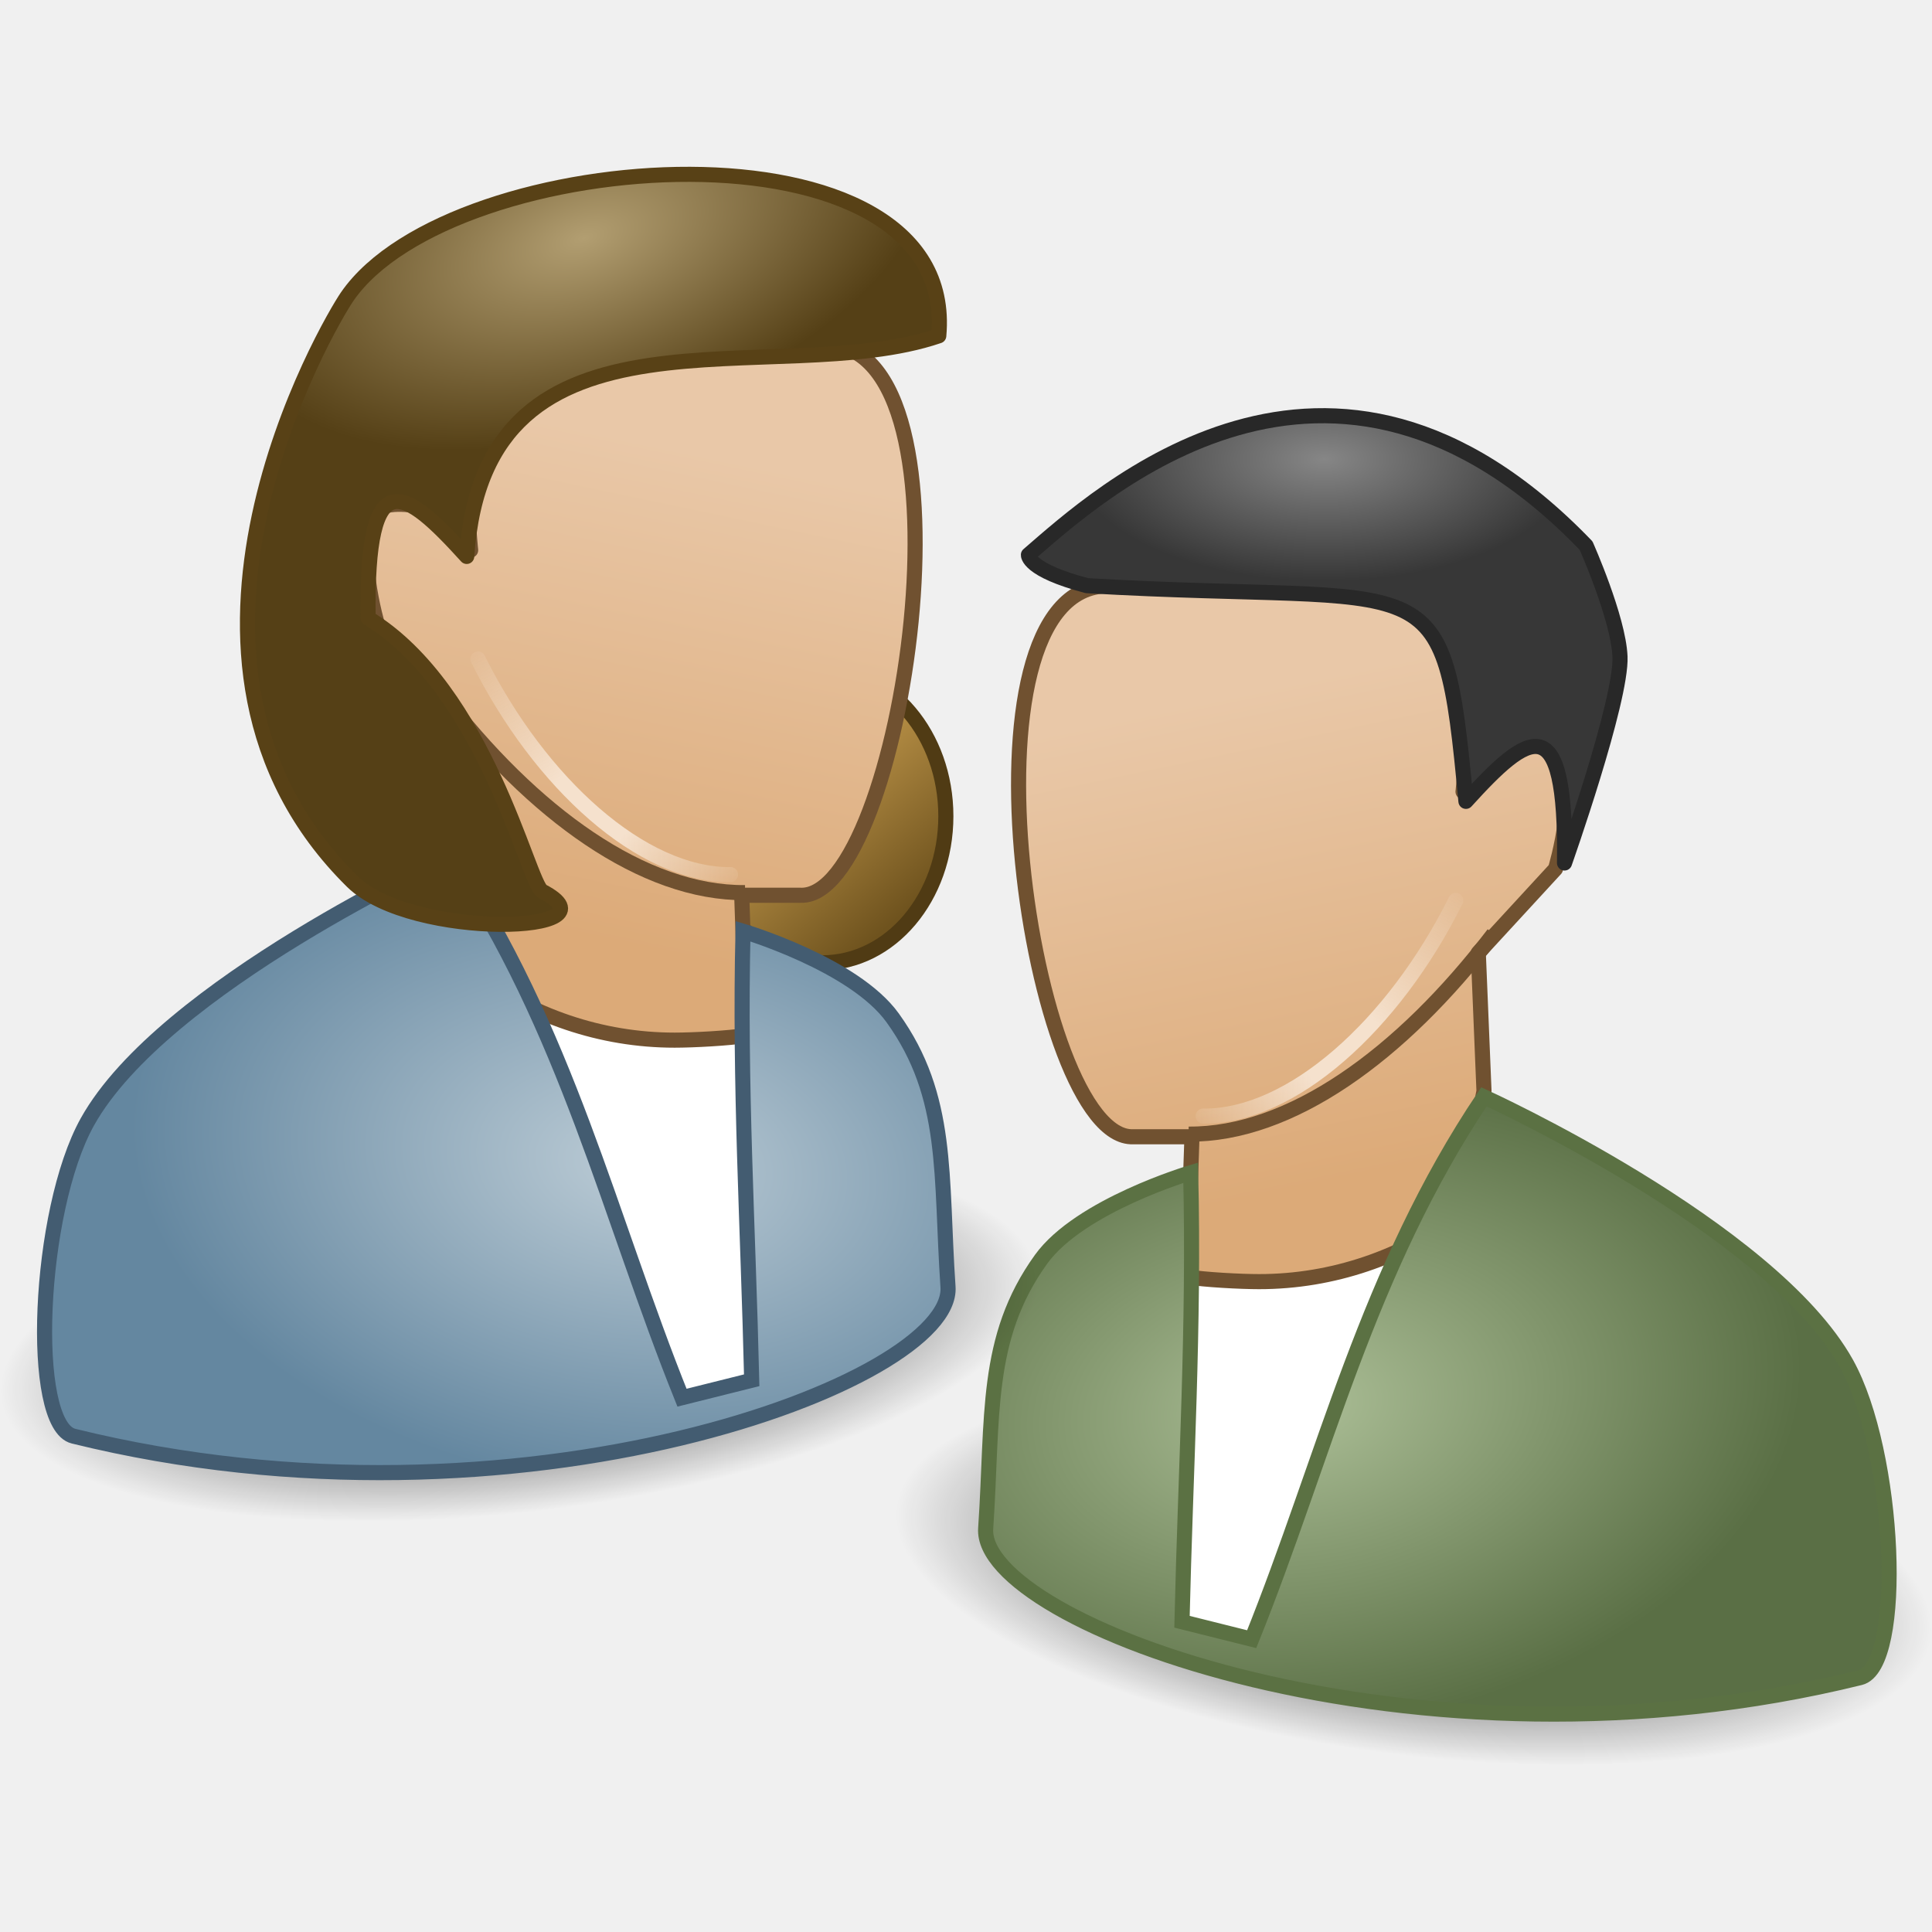
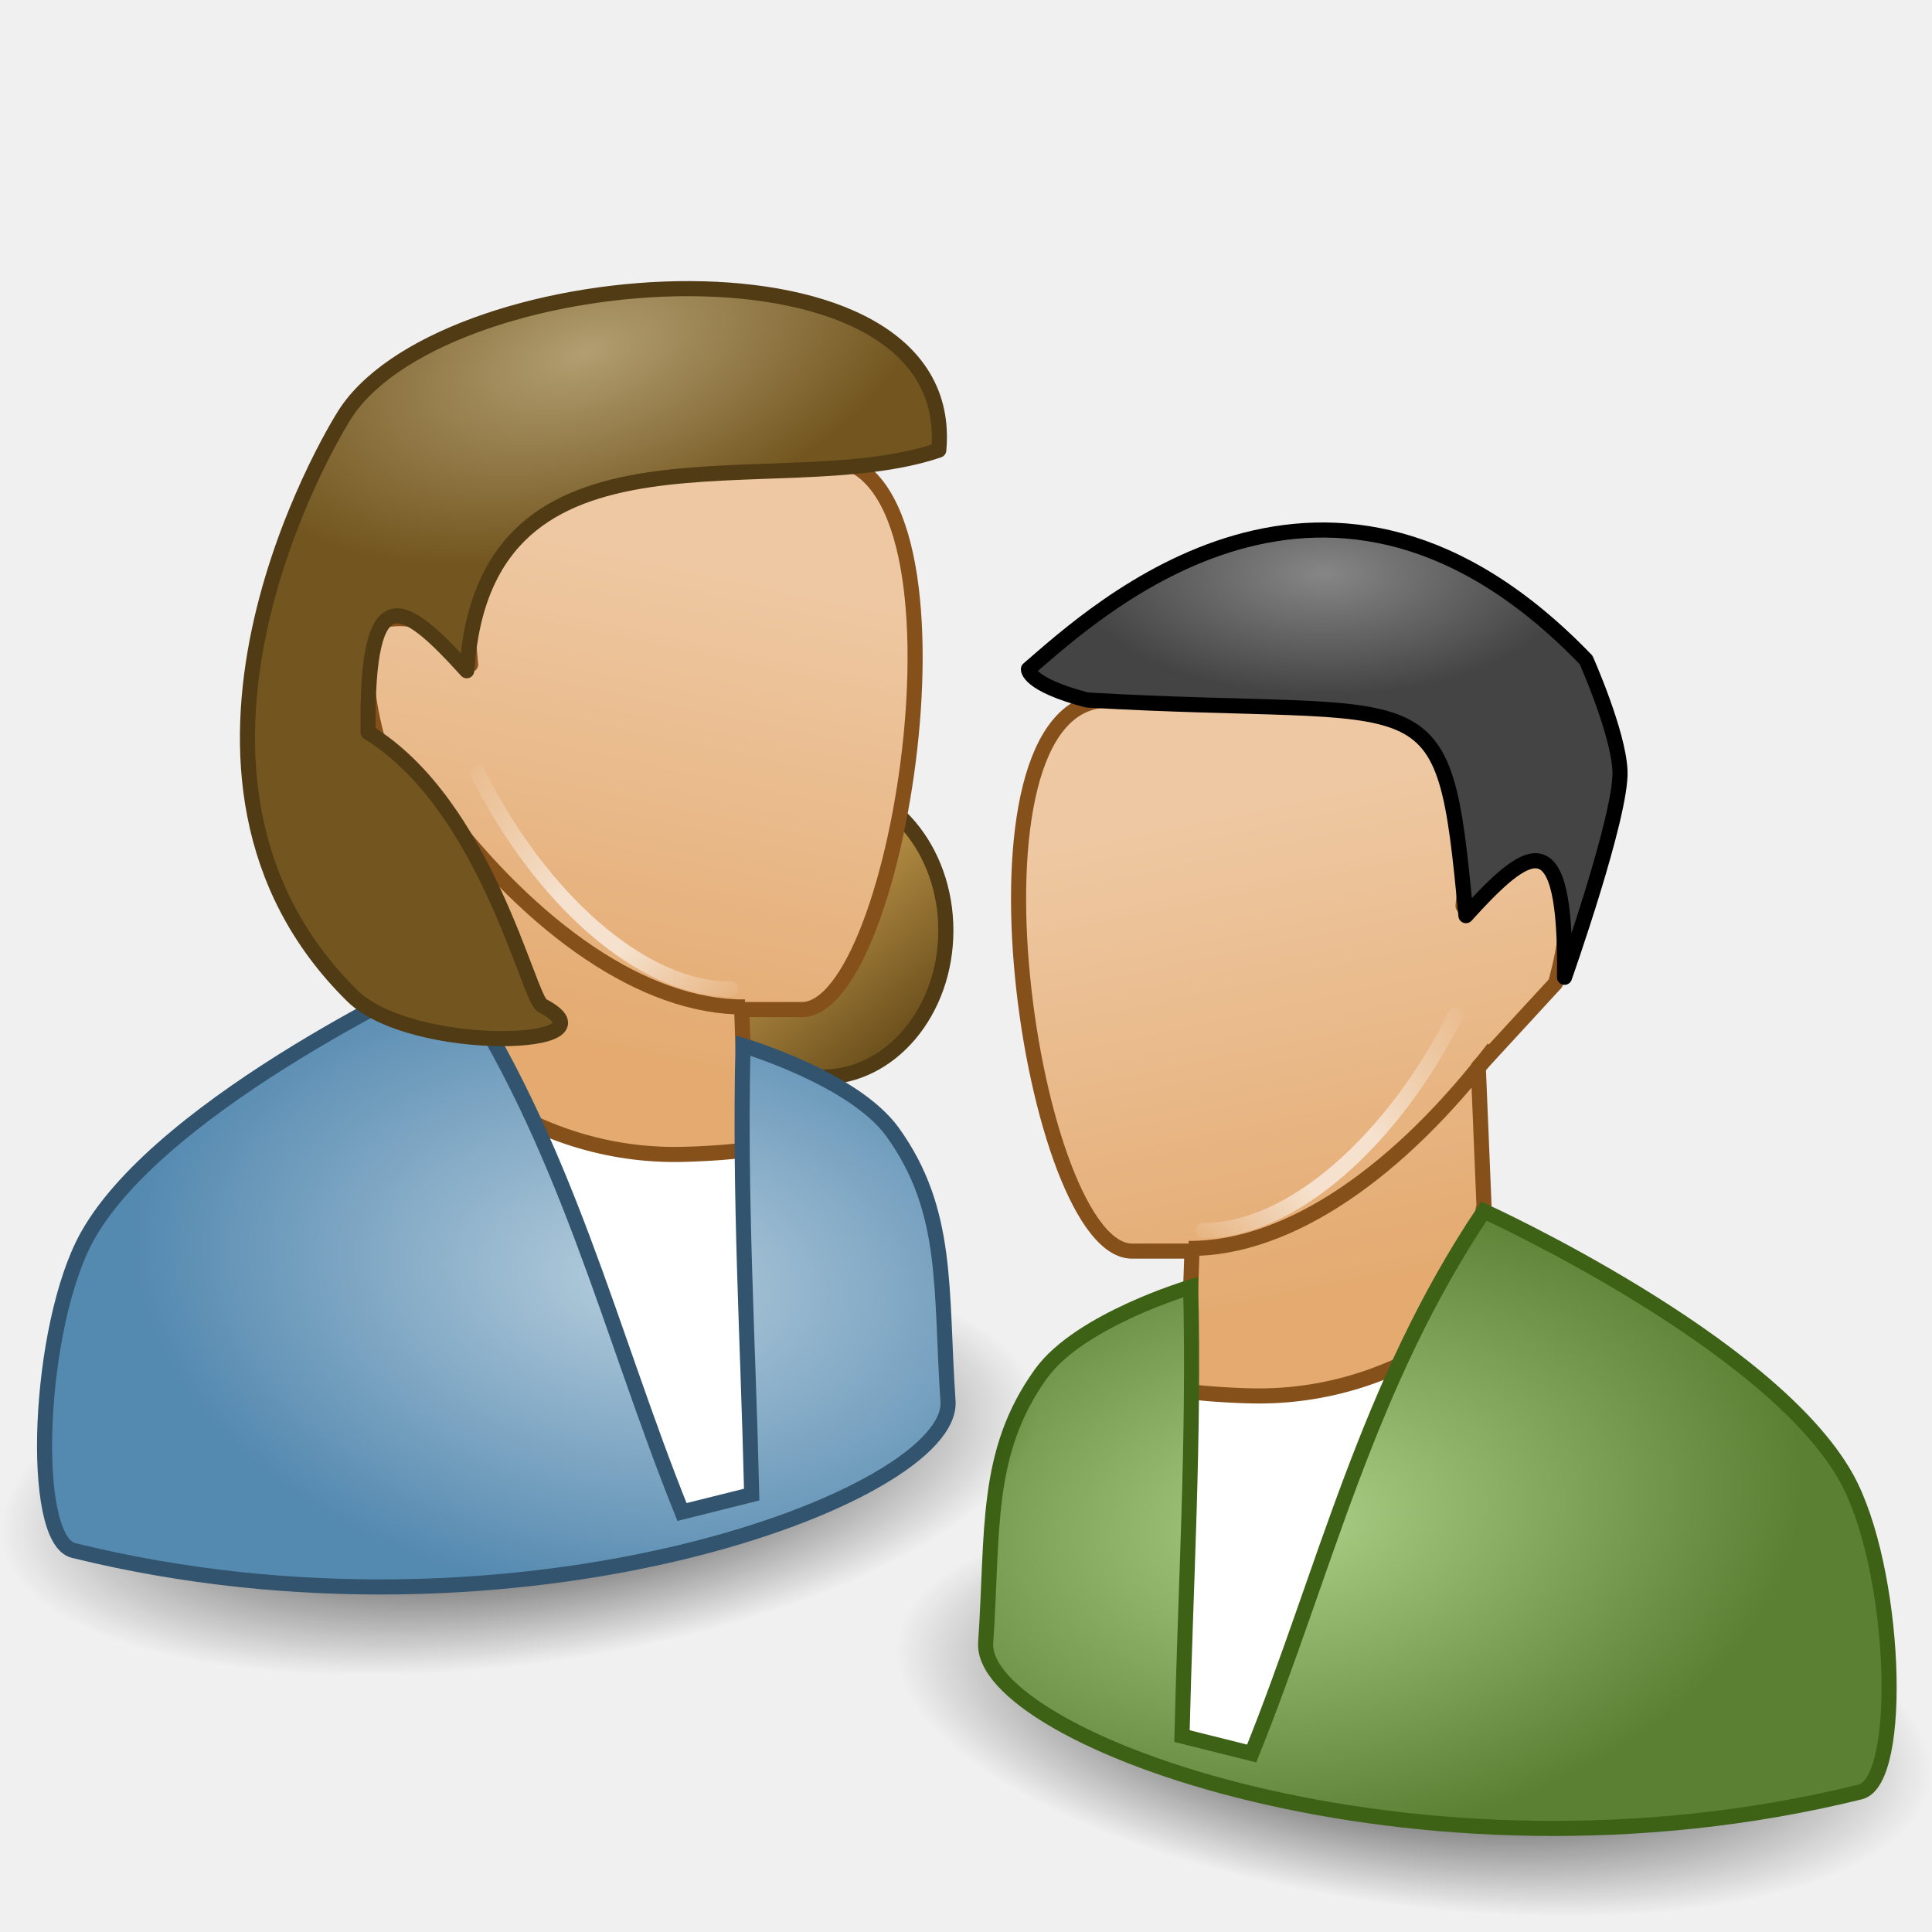
<svg xmlns="http://www.w3.org/2000/svg" xmlns:xlink="http://www.w3.org/1999/xlink" width="128" height="128" id="svg2816" version="1.0">
  <defs id="defs2818">
-     <linearGradient id="linearGradient18067">
-       <stop id="stop18069" offset="0" style="stop-color:#868686;stop-opacity:1" />
-       <stop id="stop18071" offset="1" style="stop-color:#373737;stop-opacity:1" />
-     </linearGradient>
-     <linearGradient id="linearGradient18061">
-       <stop id="stop18063" offset="0" style="stop-color:#b29e71;stop-opacity:1" />
-       <stop id="stop18065" offset="1" style="stop-color:#554016;stop-opacity:1" />
-     </linearGradient>
-     <linearGradient id="linearGradient18055">
-       <stop id="stop18057" offset="0" style="stop-color:#bbcbd5;stop-opacity:1" />
-       <stop id="stop18059" offset="1" style="stop-color:#6487a0;stop-opacity:1" />
-     </linearGradient>
-     <linearGradient id="linearGradient18049">
-       <stop id="stop18051" offset="0" style="stop-color:#dcaa78;stop-opacity:1" />
-       <stop id="stop18053" offset="1" style="stop-color:#e9c8a8;stop-opacity:1" />
-     </linearGradient>
-     <linearGradient id="linearGradient18043">
-       <stop id="stop18045" offset="0" style="stop-color:#abbe96;stop-opacity:1" />
-       <stop id="stop18047" offset="1" style="stop-color:#5a6f45;stop-opacity:1" />
-     </linearGradient>
    <linearGradient id="linearGradient4277">
      <stop style="stop-color:#6f531e;stop-opacity:1;" offset="0" id="stop4279" />
      <stop style="stop-color:#d1a554;stop-opacity:1" offset="1" id="stop4281" />
    </linearGradient>
    <linearGradient id="linearGradient3748-0">
      <stop style="stop-color:#000000;stop-opacity:1;" offset="0" id="stop3750-2" />
      <stop style="stop-color:#000000;stop-opacity:0;" offset="1" id="stop3752-9" />
+     </linearGradient>
+     <linearGradient id="linearGradient3688-7">
+       <stop style="stop-color:#e4aa70;stop-opacity:1" offset="0" id="stop3690-4" />
+       <stop style="stop-color:#eec8a2;stop-opacity:1" offset="1" id="stop3692-2" />
+     </linearGradient>
+     <linearGradient id="linearGradient3704-1">
+       <stop style="stop-color:#b4ccdc;stop-opacity:1" offset="0" id="stop3706-9" />
+       <stop style="stop-color:#5489b0;stop-opacity:1" offset="1" id="stop3708-6" />
    </linearGradient>
    <linearGradient id="linearGradient3734-6">
      <stop style="stop-color:#f5e1cd;stop-opacity:0;" offset="0" id="stop3736-63" />
      <stop id="stop3744-7" offset="0.344" style="stop-color:#f5e1cd;stop-opacity:1;" />
      <stop id="stop3742-1" offset="0.565" style="stop-color:#f5e1cd;stop-opacity:1;" />
      <stop style="stop-color:#f5e1cd;stop-opacity:0;" offset="1" id="stop3738-3" />
    </linearGradient>
    <linearGradient id="linearGradient3748-0-1">
      <stop style="stop-color:#000000;stop-opacity:1;" offset="0" id="stop3750-2-9" />
      <stop style="stop-color:#000000;stop-opacity:0;" offset="1" id="stop3752-9-3" />
    </linearGradient>
+     <linearGradient id="linearGradient3688-7-7">
+       <stop style="stop-color:#e4aa70;stop-opacity:1" offset="0" id="stop3690-4-2" />
+       <stop style="stop-color:#eec8a2;stop-opacity:1" offset="1" id="stop3692-2-3" />
+     </linearGradient>
+     <linearGradient id="linearGradient3704-1-2">
+       <stop style="stop-color:#abce86;stop-opacity:1" offset="0" id="stop3706-9-4" />
+       <stop style="stop-color:#5b8034;stop-opacity:1" offset="1" id="stop3708-6-0" />
+     </linearGradient>
+     <linearGradient id="linearGradient3659-1-4">
+       <stop style="stop-color:#868686;stop-opacity:1" offset="0" id="stop3661-7-8" />
+       <stop style="stop-color:#444444;stop-opacity:1" offset="1" id="stop3663-8-7" />
+     </linearGradient>
    <linearGradient id="linearGradient3734-6-3">
      <stop style="stop-color:#f5e1cd;stop-opacity:0;" offset="0" id="stop3736-63-2" />
      <stop id="stop3744-7-6" offset="0.344" style="stop-color:#f5e1cd;stop-opacity:1;" />
      <stop id="stop3742-1-1" offset="0.565" style="stop-color:#f5e1cd;stop-opacity:1;" />
      <stop style="stop-color:#f5e1cd;stop-opacity:0;" offset="1" id="stop3738-3-8" />
    </linearGradient>
+     <linearGradient id="linearGradient3659-1-6">
+       <stop style="stop-color:#b29e71;stop-opacity:1" offset="0" id="stop3661-7-1" />
+       <stop style="stop-color:#73561f;stop-opacity:1" offset="1" id="stop3663-8-2" />
+     </linearGradient>
+     <radialGradient xlink:href="#linearGradient3748-0-1" id="radialGradient3278" gradientUnits="userSpaceOnUse" gradientTransform="matrix(1,0,0,0.4361702,0,25.24126)" cx="26.466" cy="44.768" fx="26.466" fy="44.768" r="18.991" />
+     <linearGradient xlink:href="#linearGradient3688-7-7" id="linearGradient3280" gradientUnits="userSpaceOnUse" x1="25.4" y1="27.961" x2="22.039" y2="11.961" />
+     <radialGradient xlink:href="#linearGradient3704-1-2" id="radialGradient3282" gradientUnits="userSpaceOnUse" gradientTransform="matrix(8.650273e-2,0.6935393,-1.076567,0.1342765,65.55662,8.786317)" cx="30.134" cy="39.571" fx="30.134" fy="39.571" r="15.311" />
+     <radialGradient xlink:href="#linearGradient3659-1-4" id="radialGradient3284" gradientUnits="userSpaceOnUse" gradientTransform="matrix(3.8615435e-8,0.3921196,-0.8071792,7.9489976e-8,31.75391,-5.744843)" cx="24.794" cy="6.602" fx="24.794" fy="6.602" r="10.198" />
+     <linearGradient xlink:href="#linearGradient3734-6-3" id="linearGradient3286" gradientUnits="userSpaceOnUse" x1="21.955" y1="25.369" x2="31.238" y2="17.298" />
+     <linearGradient xlink:href="#linearGradient4277" id="linearGradient3288" gradientUnits="userSpaceOnUse" x1="20.5" y1="27.071" x2="16.929" y2="22.929" />
+     <radialGradient xlink:href="#linearGradient3748-0" id="radialGradient3290" gradientUnits="userSpaceOnUse" gradientTransform="matrix(1,0,0,0.4361702,0,25.24126)" cx="26.466" cy="44.768" fx="26.466" fy="44.768" r="18.991" />
+     <linearGradient xlink:href="#linearGradient3688-7" id="linearGradient3292" gradientUnits="userSpaceOnUse" x1="25.4" y1="27.961" x2="22.039" y2="11.961" />
+     <radialGradient xlink:href="#linearGradient3704-1" id="radialGradient3294" gradientUnits="userSpaceOnUse" gradientTransform="matrix(8.650273e-2,0.6935393,-1.076567,0.1342765,65.55662,8.786317)" cx="30.134" cy="39.571" fx="30.134" fy="39.571" r="15.311" />
+     <linearGradient xlink:href="#linearGradient3734-6" id="linearGradient3296" gradientUnits="userSpaceOnUse" x1="21.955" y1="25.369" x2="31.238" y2="17.298" />
+     <radialGradient xlink:href="#linearGradient3659-1-6" id="radialGradient3298" gradientUnits="userSpaceOnUse" gradientTransform="matrix(-0.9339439,0.2984272,-0.1569936,-0.4913199,28.35788,9.039141)" cx="13.244" cy="9.007" fx="13.244" fy="9.007" r="9.175" />
    <radialGradient xlink:href="#linearGradient3748-0-1" id="radialGradient3341" gradientUnits="userSpaceOnUse" gradientTransform="matrix(1,0,0,0.4361702,0,25.24126)" cx="26.466" cy="44.768" fx="26.466" fy="44.768" r="18.991" />
-     <linearGradient xlink:href="#linearGradient18049" id="linearGradient3343" gradientUnits="userSpaceOnUse" x1="25.4" y1="27.961" x2="22.039" y2="11.961" />
-     <radialGradient xlink:href="#linearGradient18043" id="radialGradient3345" gradientUnits="userSpaceOnUse" gradientTransform="matrix(8.650273e-2,0.6935393,-1.076567,0.1342765,65.55662,8.786317)" cx="30.134" cy="39.571" fx="30.134" fy="39.571" r="15.311" />
-     <radialGradient xlink:href="#linearGradient18067" id="radialGradient3347" gradientUnits="userSpaceOnUse" gradientTransform="matrix(3.8615435e-8,0.3921196,-0.8071792,7.9489976e-8,31.75391,-5.744843)" cx="24.794" cy="6.602" fx="24.794" fy="6.602" r="10.198" />
+     <linearGradient xlink:href="#linearGradient3688-7-7" id="linearGradient3343" gradientUnits="userSpaceOnUse" x1="25.4" y1="27.961" x2="22.039" y2="11.961" />
+     <radialGradient xlink:href="#linearGradient3704-1-2" id="radialGradient3345" gradientUnits="userSpaceOnUse" gradientTransform="matrix(8.650273e-2,0.6935393,-1.076567,0.1342765,65.55662,8.786317)" cx="30.134" cy="39.571" fx="30.134" fy="39.571" r="15.311" />
+     <radialGradient xlink:href="#linearGradient3659-1-4" id="radialGradient3347" gradientUnits="userSpaceOnUse" gradientTransform="matrix(3.8615435e-8,0.3921196,-0.8071792,7.9489976e-8,31.75391,-5.744843)" cx="24.794" cy="6.602" fx="24.794" fy="6.602" r="10.198" />
    <linearGradient xlink:href="#linearGradient3734-6-3" id="linearGradient3349" gradientUnits="userSpaceOnUse" x1="21.955" y1="25.369" x2="31.238" y2="17.298" gradientTransform="translate(0,0.6435119)" />
    <linearGradient xlink:href="#linearGradient4277" id="linearGradient3351" gradientUnits="userSpaceOnUse" x1="20.5" y1="27.071" x2="16.929" y2="22.929" />
    <radialGradient xlink:href="#linearGradient3748-0" id="radialGradient3353" gradientUnits="userSpaceOnUse" gradientTransform="matrix(1,0,0,0.4361702,0,25.24126)" cx="26.466" cy="44.768" fx="26.466" fy="44.768" r="18.991" />
-     <linearGradient xlink:href="#linearGradient18049" id="linearGradient3355" gradientUnits="userSpaceOnUse" x1="25.4" y1="27.961" x2="22.039" y2="11.961" />
-     <radialGradient xlink:href="#linearGradient18055" id="radialGradient3357" gradientUnits="userSpaceOnUse" gradientTransform="matrix(8.650273e-2,0.6935393,-1.076567,0.1342765,65.55662,8.786317)" cx="30.134" cy="39.571" fx="30.134" fy="39.571" r="15.311" />
+     <linearGradient xlink:href="#linearGradient3688-7" id="linearGradient3355" gradientUnits="userSpaceOnUse" x1="25.4" y1="27.961" x2="22.039" y2="11.961" />
+     <radialGradient xlink:href="#linearGradient3704-1" id="radialGradient3357" gradientUnits="userSpaceOnUse" gradientTransform="matrix(8.650273e-2,0.6935393,-1.076567,0.1342765,65.55662,8.786317)" cx="30.134" cy="39.571" fx="30.134" fy="39.571" r="15.311" />
    <linearGradient xlink:href="#linearGradient3734-6" id="linearGradient3359" gradientUnits="userSpaceOnUse" x1="21.955" y1="25.369" x2="31.238" y2="17.298" gradientTransform="translate(0,0.6435141)" />
-     <radialGradient xlink:href="#linearGradient18061" id="radialGradient3361" gradientUnits="userSpaceOnUse" gradientTransform="matrix(-0.9339439,0.2984272,-0.1569936,-0.4913199,28.35788,9.039141)" cx="13.244" cy="9.007" fx="13.244" fy="9.007" r="9.175" />
+     <radialGradient xlink:href="#linearGradient3659-1-6" id="radialGradient3361" gradientUnits="userSpaceOnUse" gradientTransform="matrix(-0.9339439,0.2984272,-0.1569936,-0.4913199,28.35788,9.039141)" cx="13.244" cy="9.007" fx="13.244" fy="9.007" r="9.175" />
  </defs>
  <g id="layer1">
-     <g id="g3258" transform="matrix(2.666667,0,0,2.666667,-9.797372e-7,-5.906298)">
+     <g id="g3258" transform="matrix(2.666667,0,0,2.666667,-9.797372e-7,1.66766)">
      <g transform="matrix(0.7578167,0,0,0.7578167,12.87453,10.61053)" id="g3756-2-4">
-         <path style="fill:url(#radialGradient3341);fill-opacity:1;fill-rule:nonzero;stroke:none;stroke-width:1;marker:none;visibility:visible;display:inline;overflow:visible;enable-background:accumulate" id="path3746-7-1" d="M 45.457,44.768 A 18.991,8.283 0 1 1 7.475,44.768 A 18.991,8.283 0 1 1 45.457,44.768 z" transform="matrix(0.8927499,0.1191131,-0.1337654,0.7147104,11.72089,5.306589)" />
+         <path style="fill:url(#radialGradient3341);fill-opacity:1;fill-rule:nonzero;stroke:none;stroke-width:1;marker:none;visibility:visible;display:inline;overflow:visible;enable-background:accumulate" id="path3746-7-1" d="M 45.457,44.768 A 18.991,8.283 0 1 1 7.475,44.768 A 18.991,8.283 0 1 1 45.457,44.768 z" transform="matrix(0.8927499,0.1263558,-0.1337654,0.7581687,11.72089,4.008619)" />
        <path style="fill:#ffffff;stroke:none" d="M 21.07,30.548 L 30.869,30.346 L 24.101,43.175 L 20.868,41.457 L 21.07,30.548 L 21.07,30.548 z" id="path3619-1-9" />
-         <path style="fill:url(#linearGradient3343);fill-opacity:1;stroke:#705130;stroke-width:0.495px;stroke-linecap:butt;stroke-linejoin:round;stroke-opacity:1" d="M 19.351,8.126 C 14.083,8.126 16.842,26.336 20.163,26.189 L 22.089,26.189 L 21.932,30.783 C 22.509,30.878 23.688,30.939 24.288,30.939 C 26.718,30.939 28.998,30.132 30.882,28.751 L 31.663,24.689 L 31.476,20.158 L 34.007,17.408 C 34.007,17.408 34.881,14.498 34.007,13.564 C 33.661,13.194 32.476,13.47 32.476,13.47 L 30.976,14.876 C 30.976,14.876 31.272,12.135 30.882,10.845 C 30.571,9.817 29.124,8.467 28.052,8.43 L 19.351,8.126 L 19.351,8.126 z" id="path2842-9-1" />
-         <path style="fill:url(#radialGradient3345);fill-opacity:1;stroke:#5b7143;stroke-width:0.495px;stroke-linecap:butt;stroke-linejoin:miter;stroke-opacity:1" d="M 15.326,39.03 C 15.113,42.132 29.399,47.524 43.995,43.922 C 45.46,43.561 45.17,36.542 43.542,33.619 C 41.058,29.16 31.661,24.88 31.661,24.88 C 27.825,30.591 26.443,36.711 24.047,42.661 L 21.762,42.09 C 21.881,37.014 22.168,32.444 22.047,27.368 C 22.047,27.368 18.411,28.444 17.141,30.208 C 15.275,32.801 15.577,35.372 15.326,39.03 L 15.326,39.03 z" id="path2840-7-7" />
-         <path style="fill:none;stroke:#705130;stroke-width:0.495px;stroke-linecap:butt;stroke-linejoin:miter;stroke-opacity:1" d="M 21.979,26.103 C 25.297,26.13 28.931,23.535 31.98,19.537" id="path3623-0-7" />
-         <path style="fill:url(#radialGradient3347);fill-opacity:1;stroke:#282828;stroke-width:0.495px;stroke-linecap:butt;stroke-linejoin:round;stroke-opacity:1" d="M 18.646,8.122 C 16.684,7.606 16.727,7.112 16.727,7.112 C 18.977,5.174 26.596,-1.931 35.01,6.809 C 35.01,6.809 36.067,9.179 36.122,10.446 C 36.183,11.891 34.303,17.214 34.303,17.214 C 34.374,12.032 33.129,12.924 31.071,15.193 C 30.315,7.122 30.142,8.786 18.646,8.122 z" id="path3621-6-0" />
+         <path style="fill:url(#linearGradient3343);fill-opacity:1;stroke:#86501a;stroke-width:0.495px;stroke-linecap:butt;stroke-linejoin:round;stroke-opacity:1" d="M 19.351,8.126 C 14.083,8.126 16.842,26.336 20.163,26.189 L 22.089,26.189 L 21.932,30.783 C 22.509,30.878 23.688,30.939 24.288,30.939 C 26.718,30.939 28.998,30.132 30.882,28.751 L 31.663,24.689 L 31.476,20.158 L 34.007,17.408 C 34.007,17.408 34.881,14.498 34.007,13.564 C 33.661,13.194 32.476,13.47 32.476,13.47 L 30.976,14.876 C 30.976,14.876 31.272,12.135 30.882,10.845 C 30.571,9.817 29.124,8.467 28.052,8.43 L 19.351,8.126 L 19.351,8.126 z" id="path2842-9-1" />
+         <path style="fill:url(#radialGradient3345);fill-opacity:1;stroke:#3d6216;stroke-width:0.495px;stroke-linecap:butt;stroke-linejoin:miter;stroke-opacity:1" d="M 15.326,39.03 C 15.113,42.132 29.399,47.524 43.995,43.922 C 45.46,43.561 45.17,36.542 43.542,33.619 C 41.058,29.16 31.661,24.88 31.661,24.88 C 27.825,30.591 26.443,36.711 24.047,42.661 L 21.762,42.09 C 21.881,37.014 22.168,32.444 22.047,27.368 C 22.047,27.368 18.411,28.444 17.141,30.208 C 15.275,32.801 15.577,35.372 15.326,39.03 L 15.326,39.03 z" id="path2840-7-7" />
+         <path style="fill:none;stroke:#86501a;stroke-width:0.495px;stroke-linecap:butt;stroke-linejoin:miter;stroke-opacity:1" d="M 21.979,26.103 C 25.297,26.13 28.931,23.535 31.98,19.537" id="path3623-0-7" />
+         <path style="fill:url(#radialGradient3347);fill-opacity:1;stroke:#000000;stroke-width:0.495px;stroke-linecap:butt;stroke-linejoin:round;stroke-opacity:1" d="M 18.646,8.122 C 16.684,7.606 16.727,7.112 16.727,7.112 C 18.977,5.174 26.596,-1.931 35.01,6.809 C 35.01,6.809 36.067,9.179 36.122,10.446 C 36.183,11.891 34.303,17.214 34.303,17.214 C 34.374,12.032 33.129,12.924 31.071,15.193 C 30.315,7.122 30.142,8.786 18.646,8.122 z" id="path3621-6-0" />
        <path style="fill:none;stroke:url(#linearGradient3349);stroke-width:0.495px;stroke-linecap:round;stroke-linejoin:miter;stroke-opacity:1" d="M 22.455,25.513 C 25.349,25.54 28.695,22.541 30.738,18.442" id="path3623-5-2-8" />
      </g>
      <g transform="translate(-7.1470787e-2,-0.4365928)" id="g2465">
        <path style="fill:url(#linearGradient3351);fill-opacity:1;stroke:#503b14;stroke-width:0.375;stroke-linecap:round;stroke-linejoin:round;marker:none;stroke-miterlimit:4;stroke-dasharray:none;stroke-dashoffset:0;stroke-opacity:1;visibility:visible;display:inline;overflow:visible;enable-background:accumulate" id="path4275" d="M 23.571,22.929 A 3.071,3.643 0 1 1 17.429,22.929 A 3.071,3.643 0 1 1 23.571,22.929 z" />
        <g id="g3756-2" transform="matrix(-0.7578167,0,0,0.7578167,35.23879,5.0475)">
-           <path transform="matrix(0.8942005,0.1141818,-0.1339828,0.6851211,11.71983,6.953116)" d="M 45.457,44.768 A 18.991,8.283 0 1 1 7.475,44.768 A 18.991,8.283 0 1 1 45.457,44.768 z" id="path3746-7" style="fill:url(#radialGradient3353);fill-opacity:1;fill-rule:nonzero;stroke:none;stroke-width:1;marker:none;visibility:visible;display:inline;overflow:visible;enable-background:accumulate" />
+           <path transform="matrix(0.8942005,0.1263558,-0.1339828,0.7581687,11.71983,4.008619)" d="M 45.457,44.768 A 18.991,8.283 0 1 1 7.475,44.768 A 18.991,8.283 0 1 1 45.457,44.768 z" id="path3746-7" style="fill:url(#radialGradient3353);fill-opacity:1;fill-rule:nonzero;stroke:none;stroke-width:1;marker:none;visibility:visible;display:inline;overflow:visible;enable-background:accumulate" />
          <path id="path3619-1" d="M 21.07,30.548 L 30.869,30.346 L 24.101,43.175 L 20.868,41.457 L 21.07,30.548 L 21.07,30.548 z" style="fill:#ffffff;stroke:none" />
-           <path id="path2842-9" d="M 19.351,8.126 C 14.083,8.126 16.842,26.336 20.163,26.189 L 22.089,26.189 L 21.932,30.783 C 22.509,30.878 23.688,30.939 24.288,30.939 C 26.718,30.939 28.998,30.132 30.882,28.751 L 31.663,24.689 L 31.476,20.158 L 34.007,17.408 C 34.007,17.408 34.881,14.498 34.007,13.564 C 33.661,13.194 32.476,13.47 32.476,13.47 L 30.976,14.876 C 30.976,14.876 31.272,12.135 30.882,10.845 C 30.571,9.817 29.124,8.467 28.052,8.43 L 19.351,8.126 L 19.351,8.126 z" style="fill:url(#linearGradient3355);fill-opacity:1;stroke:#705130;stroke-width:0.495px;stroke-linecap:butt;stroke-linejoin:round;stroke-opacity:1" />
-           <path id="path2840-7" d="M 15.326,39.03 C 15.113,42.132 29.399,47.524 43.995,43.922 C 45.46,43.561 45.17,36.542 43.542,33.619 C 41.058,29.16 31.661,24.88 31.661,24.88 C 27.825,30.591 26.443,36.711 24.047,42.661 L 21.762,42.09 C 21.881,37.014 22.168,32.444 22.047,27.368 C 22.047,27.368 18.411,28.444 17.141,30.208 C 15.275,32.801 15.577,35.372 15.326,39.03 L 15.326,39.03 z" style="fill:url(#radialGradient3357);fill-opacity:1;stroke:#435c71;stroke-width:0.495px;stroke-linecap:butt;stroke-linejoin:miter;stroke-opacity:1" />
-           <path id="path3623-0" d="M 21.979,26.103 C 25.297,26.13 28.931,23.535 31.98,19.537" style="fill:none;stroke:#705130;stroke-width:0.495px;stroke-linecap:butt;stroke-linejoin:miter;stroke-opacity:1" />
+           <path id="path2842-9" d="M 19.351,8.126 C 14.083,8.126 16.842,26.336 20.163,26.189 L 22.089,26.189 L 21.932,30.783 C 22.509,30.878 23.688,30.939 24.288,30.939 C 26.718,30.939 28.998,30.132 30.882,28.751 L 31.663,24.689 L 31.476,20.158 L 34.007,17.408 C 34.007,17.408 34.881,14.498 34.007,13.564 C 33.661,13.194 32.476,13.47 32.476,13.47 L 30.976,14.876 C 30.976,14.876 31.272,12.135 30.882,10.845 C 30.571,9.817 29.124,8.467 28.052,8.43 L 19.351,8.126 L 19.351,8.126 z" style="fill:url(#linearGradient3355);fill-opacity:1;stroke:#86501a;stroke-width:0.495px;stroke-linecap:butt;stroke-linejoin:round;stroke-opacity:1" />
+           <path id="path2840-7" d="M 15.326,39.03 C 15.113,42.132 29.399,47.524 43.995,43.922 C 45.46,43.561 45.17,36.542 43.542,33.619 C 41.058,29.16 31.661,24.88 31.661,24.88 C 27.825,30.591 26.443,36.711 24.047,42.661 L 21.762,42.09 C 21.881,37.014 22.168,32.444 22.047,27.368 C 22.047,27.368 18.411,28.444 17.141,30.208 C 15.275,32.801 15.577,35.372 15.326,39.03 L 15.326,39.03 z" style="fill:url(#radialGradient3357);fill-opacity:1;stroke:#32546e;stroke-width:0.495px;stroke-linecap:butt;stroke-linejoin:miter;stroke-opacity:1" />
+           <path id="path3623-0" d="M 21.979,26.103 C 25.297,26.13 28.931,23.535 31.98,19.537" style="fill:none;stroke:#86501a;stroke-width:0.495px;stroke-linecap:butt;stroke-linejoin:miter;stroke-opacity:1" />
          <path id="path3623-5-2" d="M 22.455,25.513 C 25.349,25.54 28.695,22.541 30.738,18.442" style="fill:none;stroke:url(#linearGradient3359);stroke-width:0.495px;stroke-linecap:round;stroke-linejoin:miter;stroke-opacity:1" />
        </g>
-         <path id="path3621-6-2" d="M 23.395,10.995 C 23.909,5.369 11.3,6.246 8.697,10.021 C 8.254,10.664 3.273,19.08 8.824,24.551 C 10.308,26.014 15.561,25.847 13.542,24.794 C 13.196,24.613 12.147,19.799 9.217,18.007 C 9.164,14.08 10.108,14.756 11.667,16.476 C 12.117,9.758 19.353,12.374 23.395,10.995 z" style="fill:url(#radialGradient3361);fill-opacity:1;stroke:#584116;stroke-width:0.375px;stroke-linecap:butt;stroke-linejoin:round;stroke-opacity:1" />
+         <path id="path3621-6-2" d="M 23.395,10.995 C 23.909,5.369 11.3,6.246 8.697,10.021 C 8.254,10.664 3.273,19.08 8.824,24.551 C 10.308,26.014 15.561,25.847 13.542,24.794 C 13.196,24.613 12.147,19.799 9.217,18.007 C 9.164,14.08 10.108,14.756 11.667,16.476 C 12.117,9.758 19.353,12.374 23.395,10.995 z" style="fill:url(#radialGradient3361);fill-opacity:1;stroke:#503b14;stroke-width:0.375px;stroke-linecap:butt;stroke-linejoin:round;stroke-opacity:1" />
      </g>
    </g>
  </g>
</svg>
